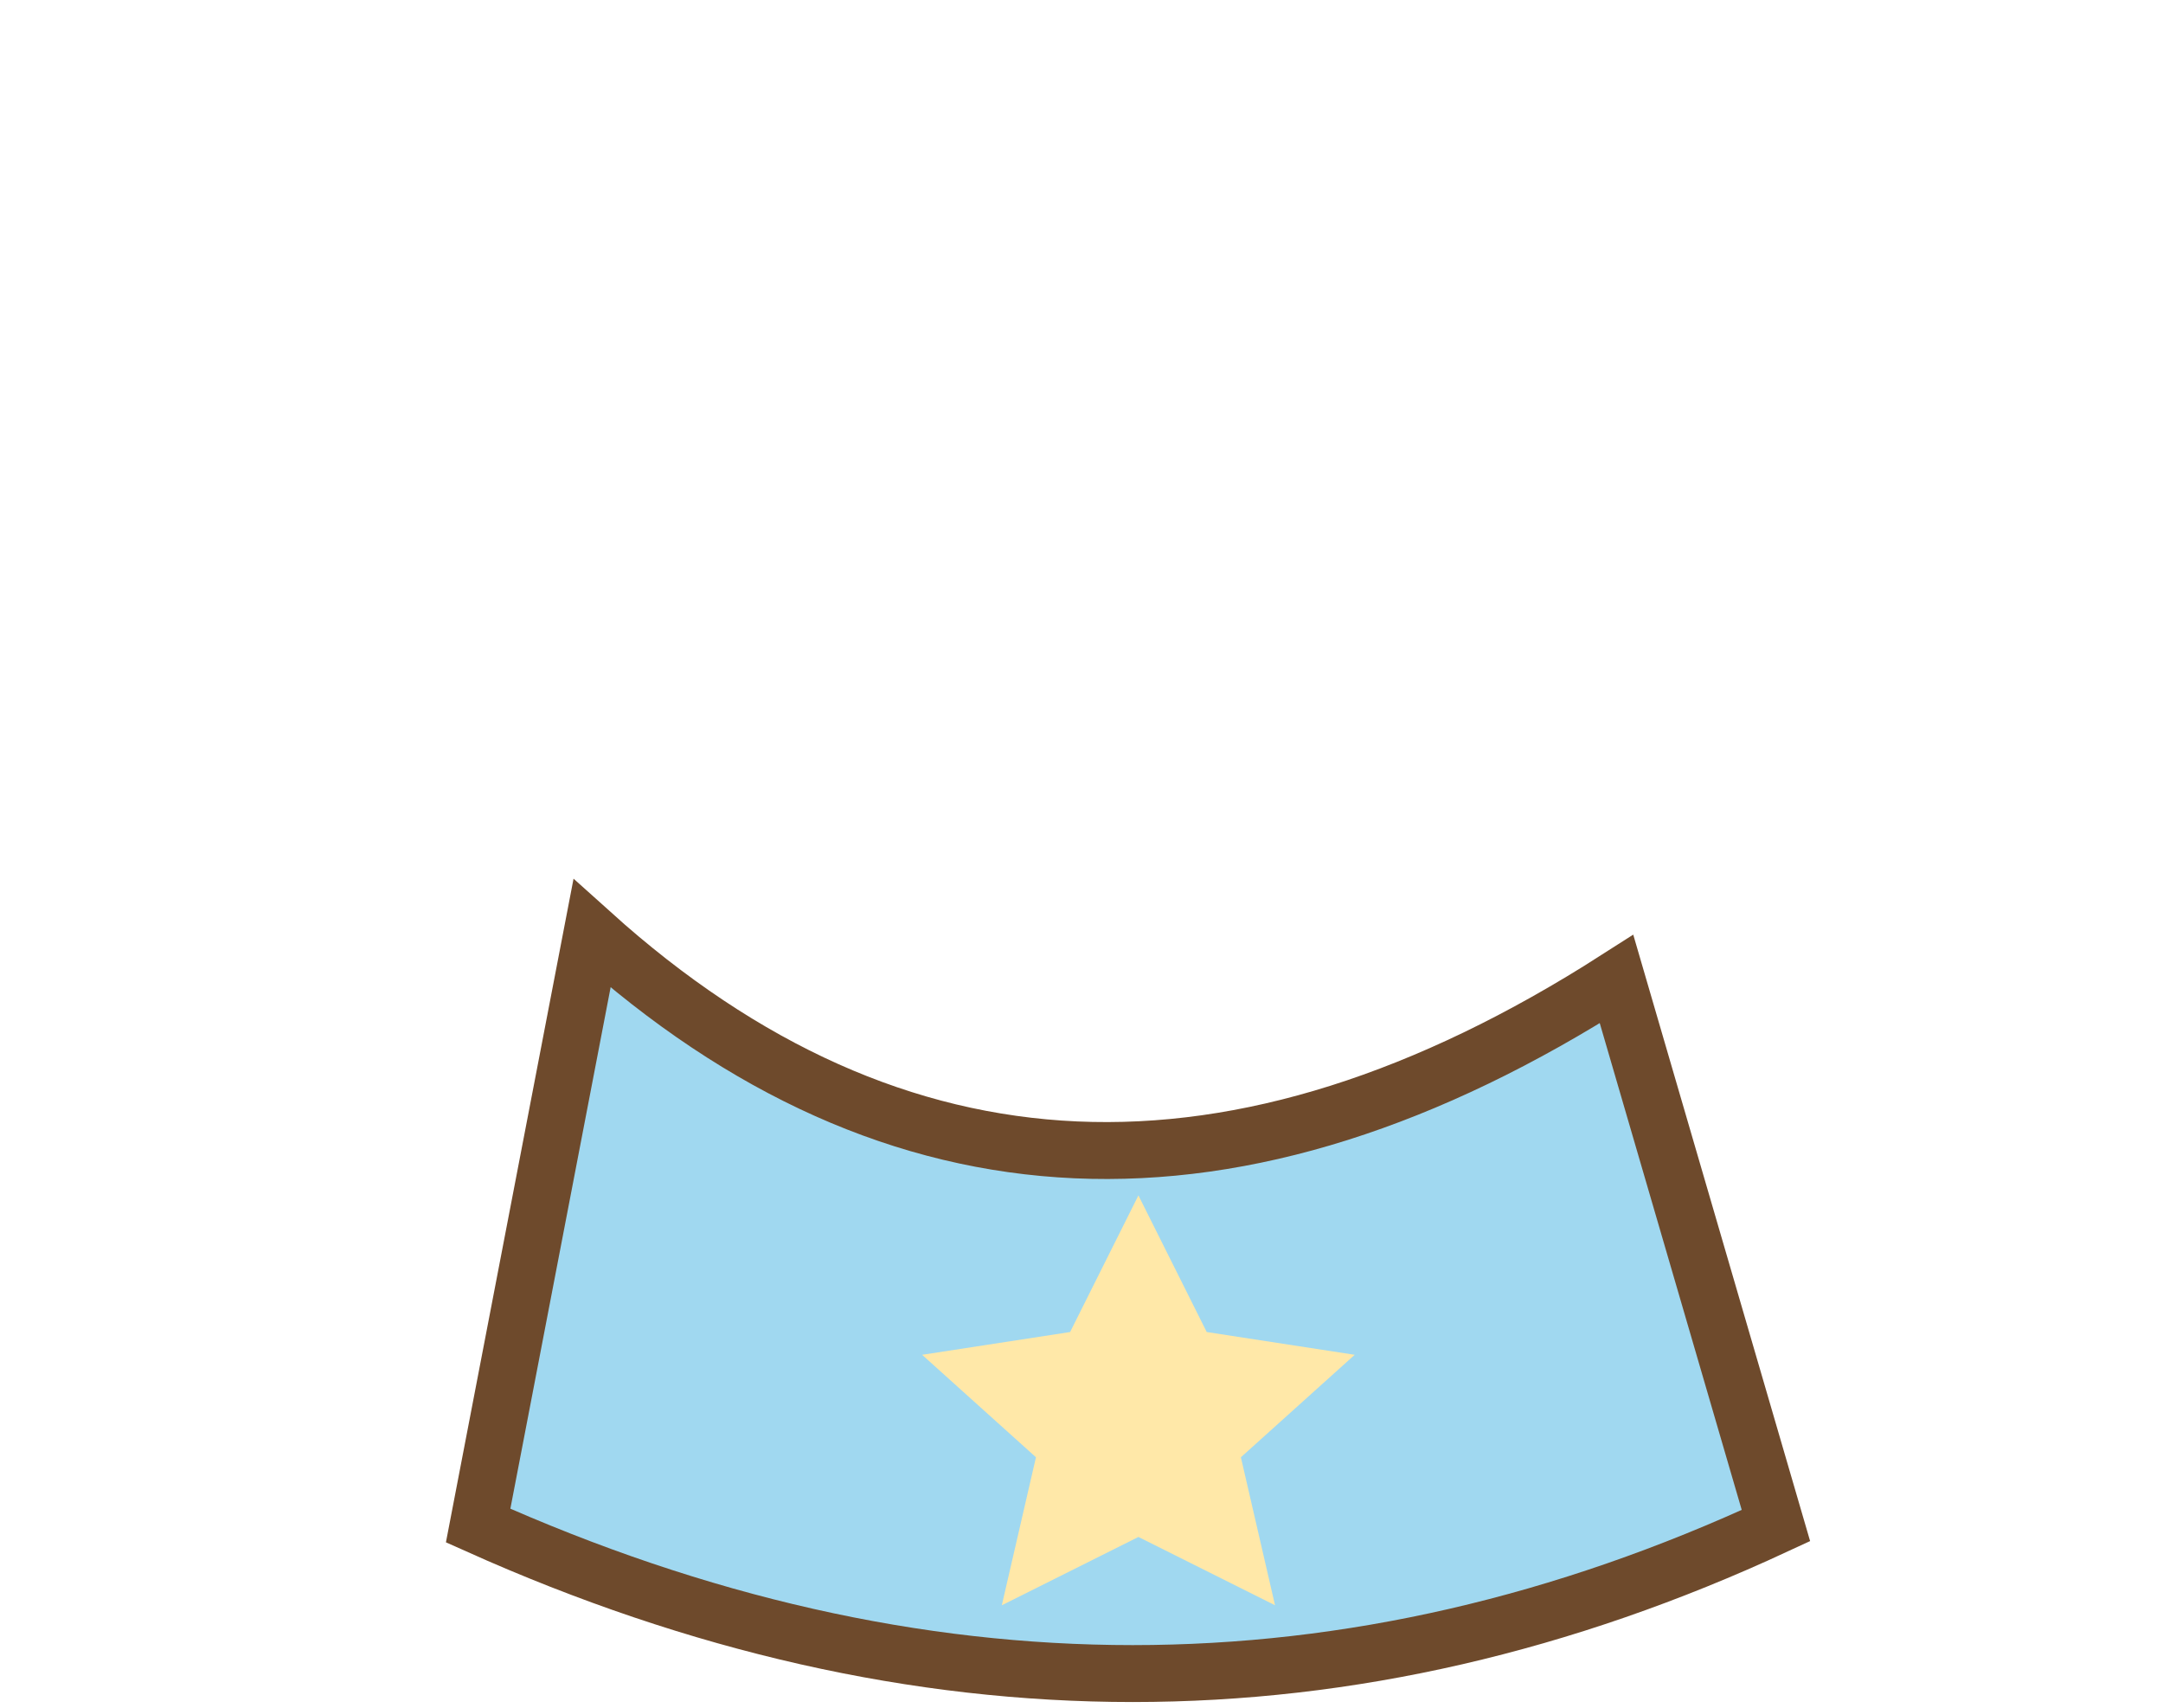
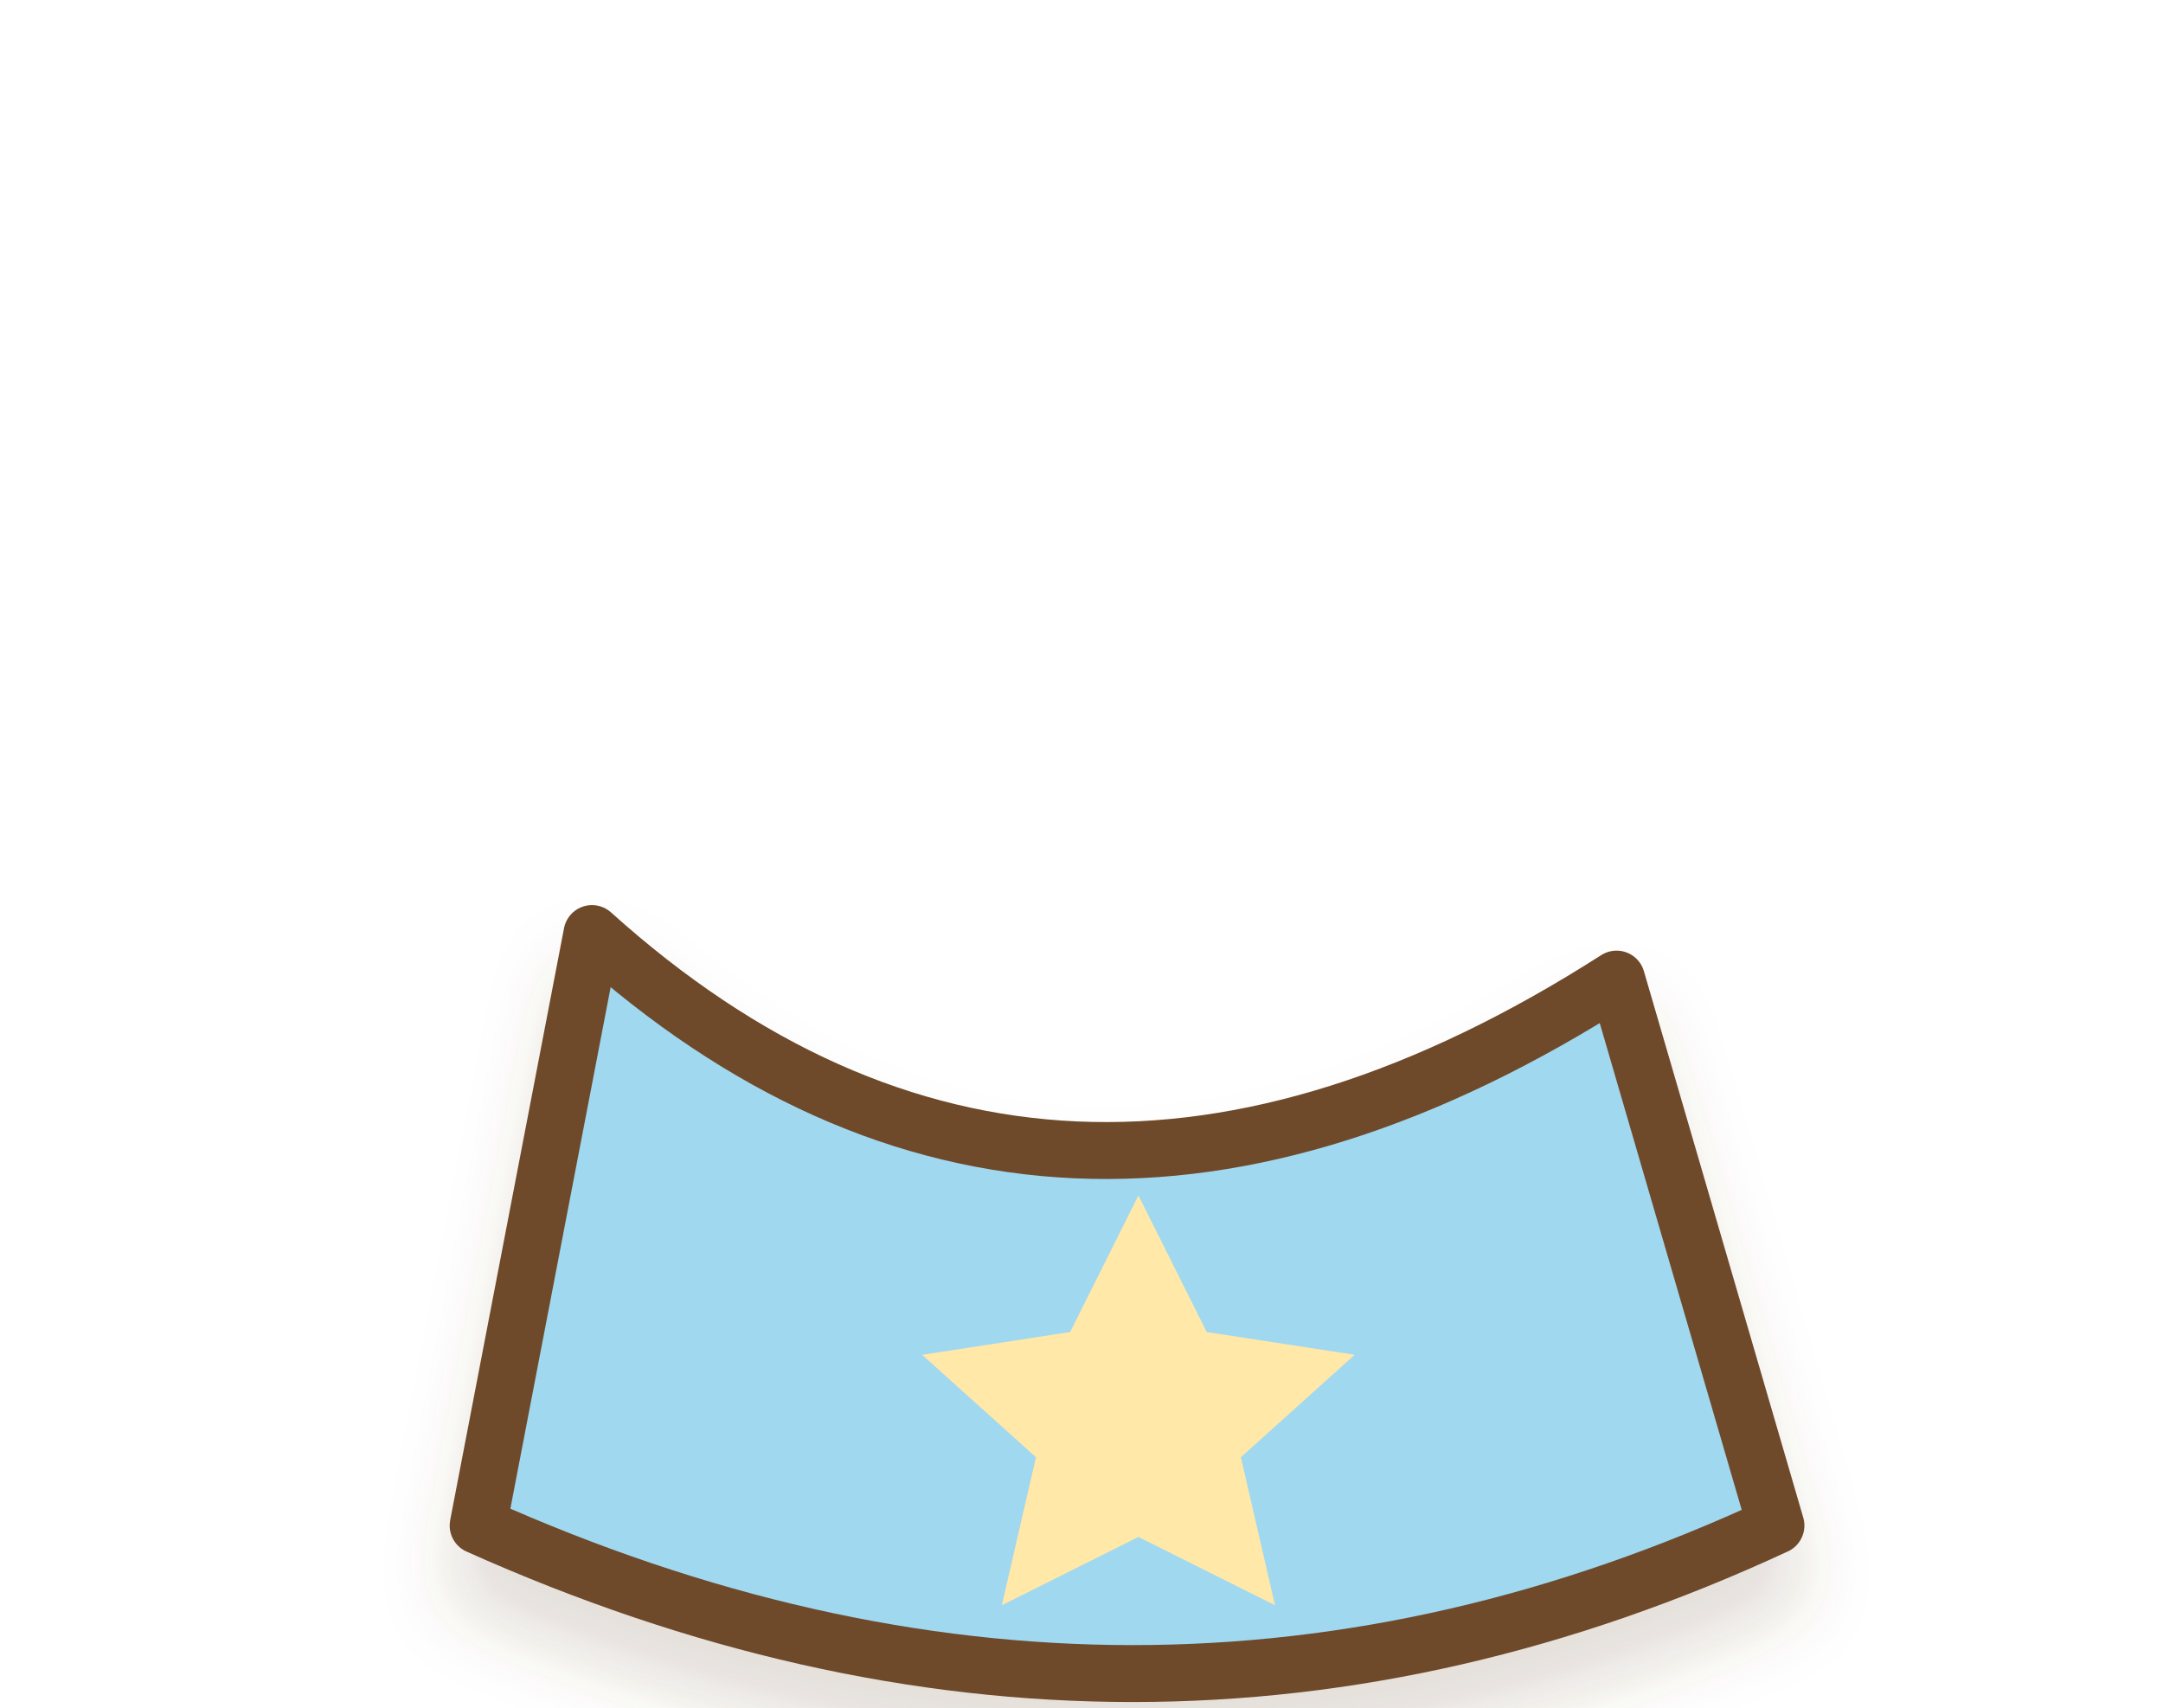
<svg xmlns="http://www.w3.org/2000/svg" width="190" height="150" viewBox="0 0 190 150">
-   <path d="M52 82 Q92 118 142 86 L156 134 Q100 160 42 134 Z" fill="#A0D8F0" stroke="#6E4A2C" stroke-width="5" />
-   <path d="M100 105 l6 12 13 2-10 9 3 13-12-6-12 6 3-13-10-9 13-2z" fill="#FFE8A8" />
+   <defs>
+     <filter id="soft-shadow" x="-18%" y="-18%" width="136%" height="136%">
+       <feDropShadow dx="0" dy="5" stdDeviation="3" flood-color="#6E4A2C" flood-opacity="0.18" />
+     </filter>
+   </defs>
+   <g filter="url(#soft-shadow)" stroke-linecap="round" stroke-linejoin="round">
+     <path d="M52 82 Q92 118 142 86 L156 134 Q100 160 42 134 Z" fill="#A0D8F0" stroke="#6E4A2C" stroke-width="5" />
+     <path d="M100 105 l6 12 13 2-10 9 3 13-12-6-12 6 3-13-10-9 13-2z" fill="#FFE8A8" />
+   </g>
</svg>
